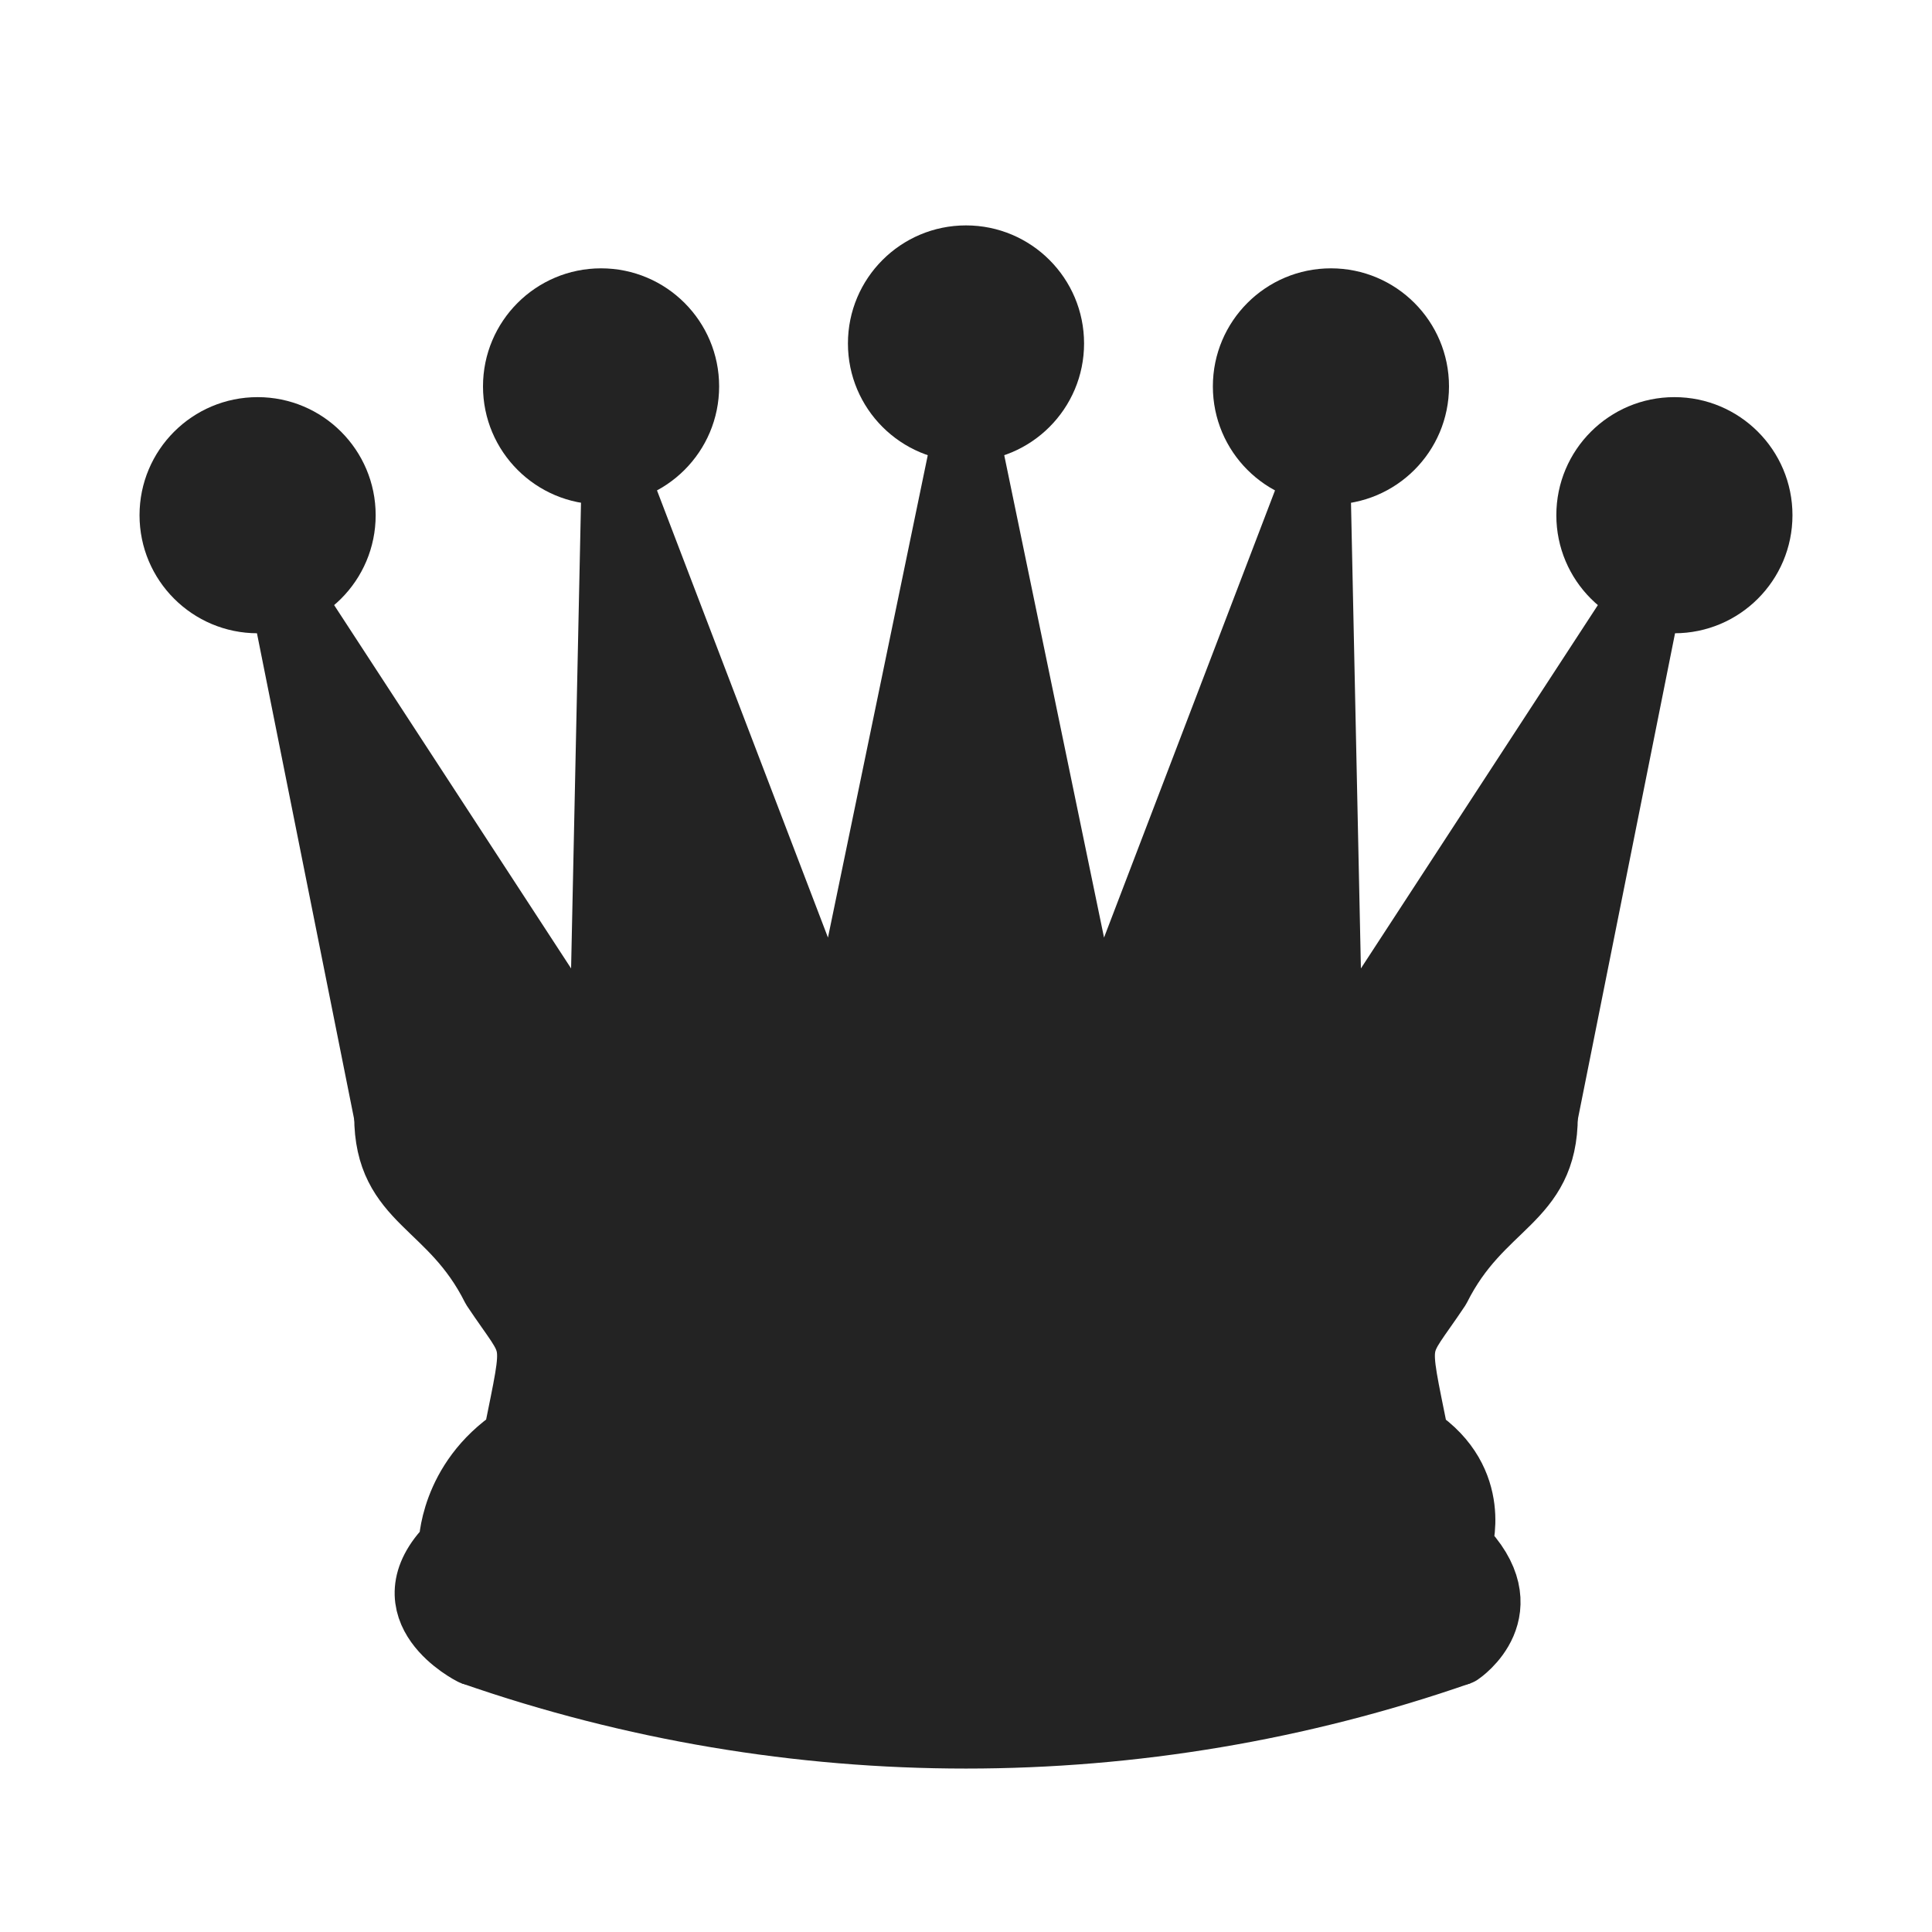
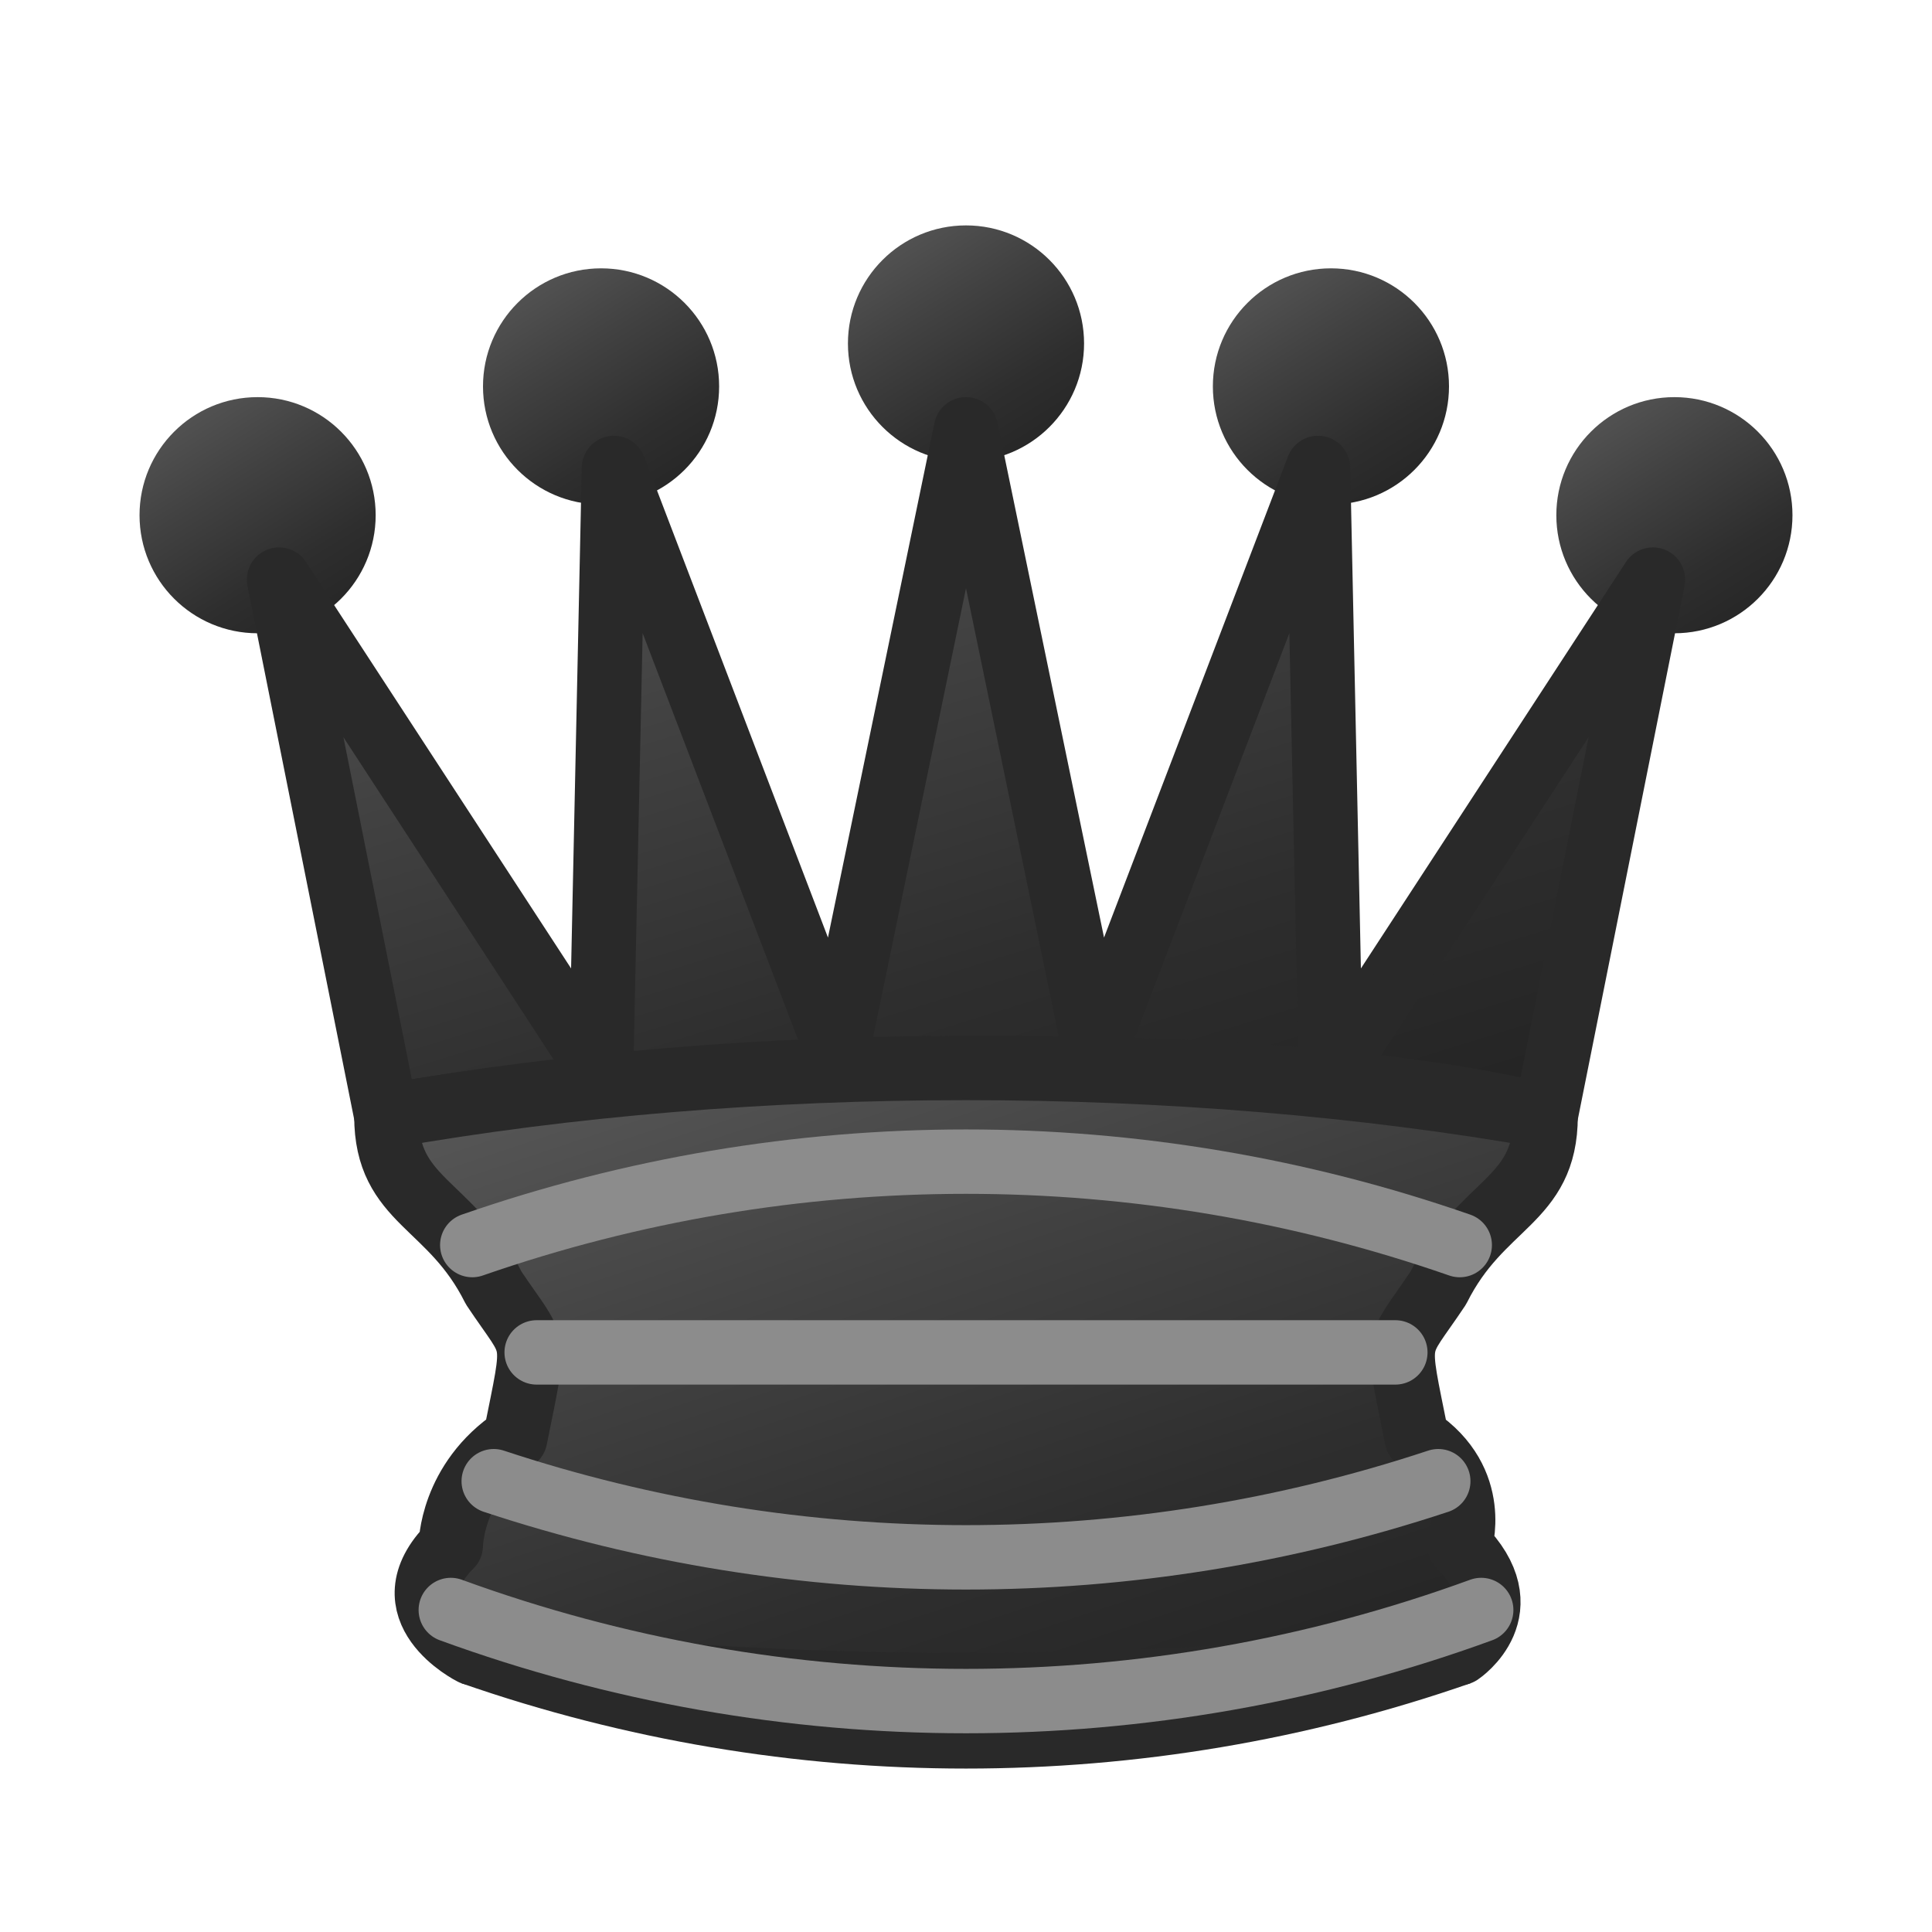
- <svg xmlns="http://www.w3.org/2000/svg" fill="#232323" viewBox="0 0 45 45">
-   <g fill-rule="evenodd" stroke="#232323" stroke-linecap="round" stroke-linejoin="round" stroke-width="1.5">
+ <svg xmlns="http://www.w3.org/2000/svg" viewBox="0 0 45 45" fill="url(#chessaz-graphite)">
+   <defs>
+     <linearGradient id="chessaz-graphite" x1="18%" y1="0%" x2="80%" y2="100%">
+       <stop offset="0%" stop-color="#565656" />
+       <stop offset="36%" stop-color="#414141" />
+       <stop offset="72%" stop-color="#2e2e2e" />
+       <stop offset="100%" stop-color="#252525" />
+     </linearGradient>
+   </defs>
+   <g fill-rule="evenodd" stroke="#292929" stroke-linecap="round" stroke-linejoin="round" stroke-width="1.5">
    <g stroke="none">
      <circle cx="6" cy="12" r="2.75" />
      <circle cx="14" cy="9" r="2.75" />
      <circle cx="22.5" cy="8" r="2.75" />
      <circle cx="31" cy="9" r="2.75" />
      <circle cx="39" cy="12" r="2.75" />
    </g>
    <path stroke-linecap="butt" d="M9 26c8.5-1.5 21-1.5 27 0l2.5-12.5L31 25l-.3-14.1-5.2 13.6-3-14.5-3 14.5-5.2-13.6L14 25 6.5 13.5z" />
    <path stroke-linecap="butt" d="M9 26c0 2 1.5 2 2.5 4 1 1.5 1 1 .5 3.5-1.5 1-1.5 2.5-1.5 2.5-1.5 1.5.5 2.5.5 2.5 6.5 1 16.5 1 23 0 0 0 1.5-1 0-2.5 0 0 .5-1.5-1-2.5-.5-2.5-.5-2 .5-3.5 1-2 2.5-2 2.5-4-8.5-1.5-18.5-1.5-27 0z" />
    <path fill="none" stroke-linecap="butt" d="M11 38.5a35 35 1 0 0 23 0" />
+     <path fill="none" stroke="#8c8c8c" d="M11 29a35 35 1 0 1 23 0m-21.5 2.5h20m-21 3a35 35 1 0 0 22 0m-23 3a35 35 1 0 0 24 0" />
  </g>
</svg>
